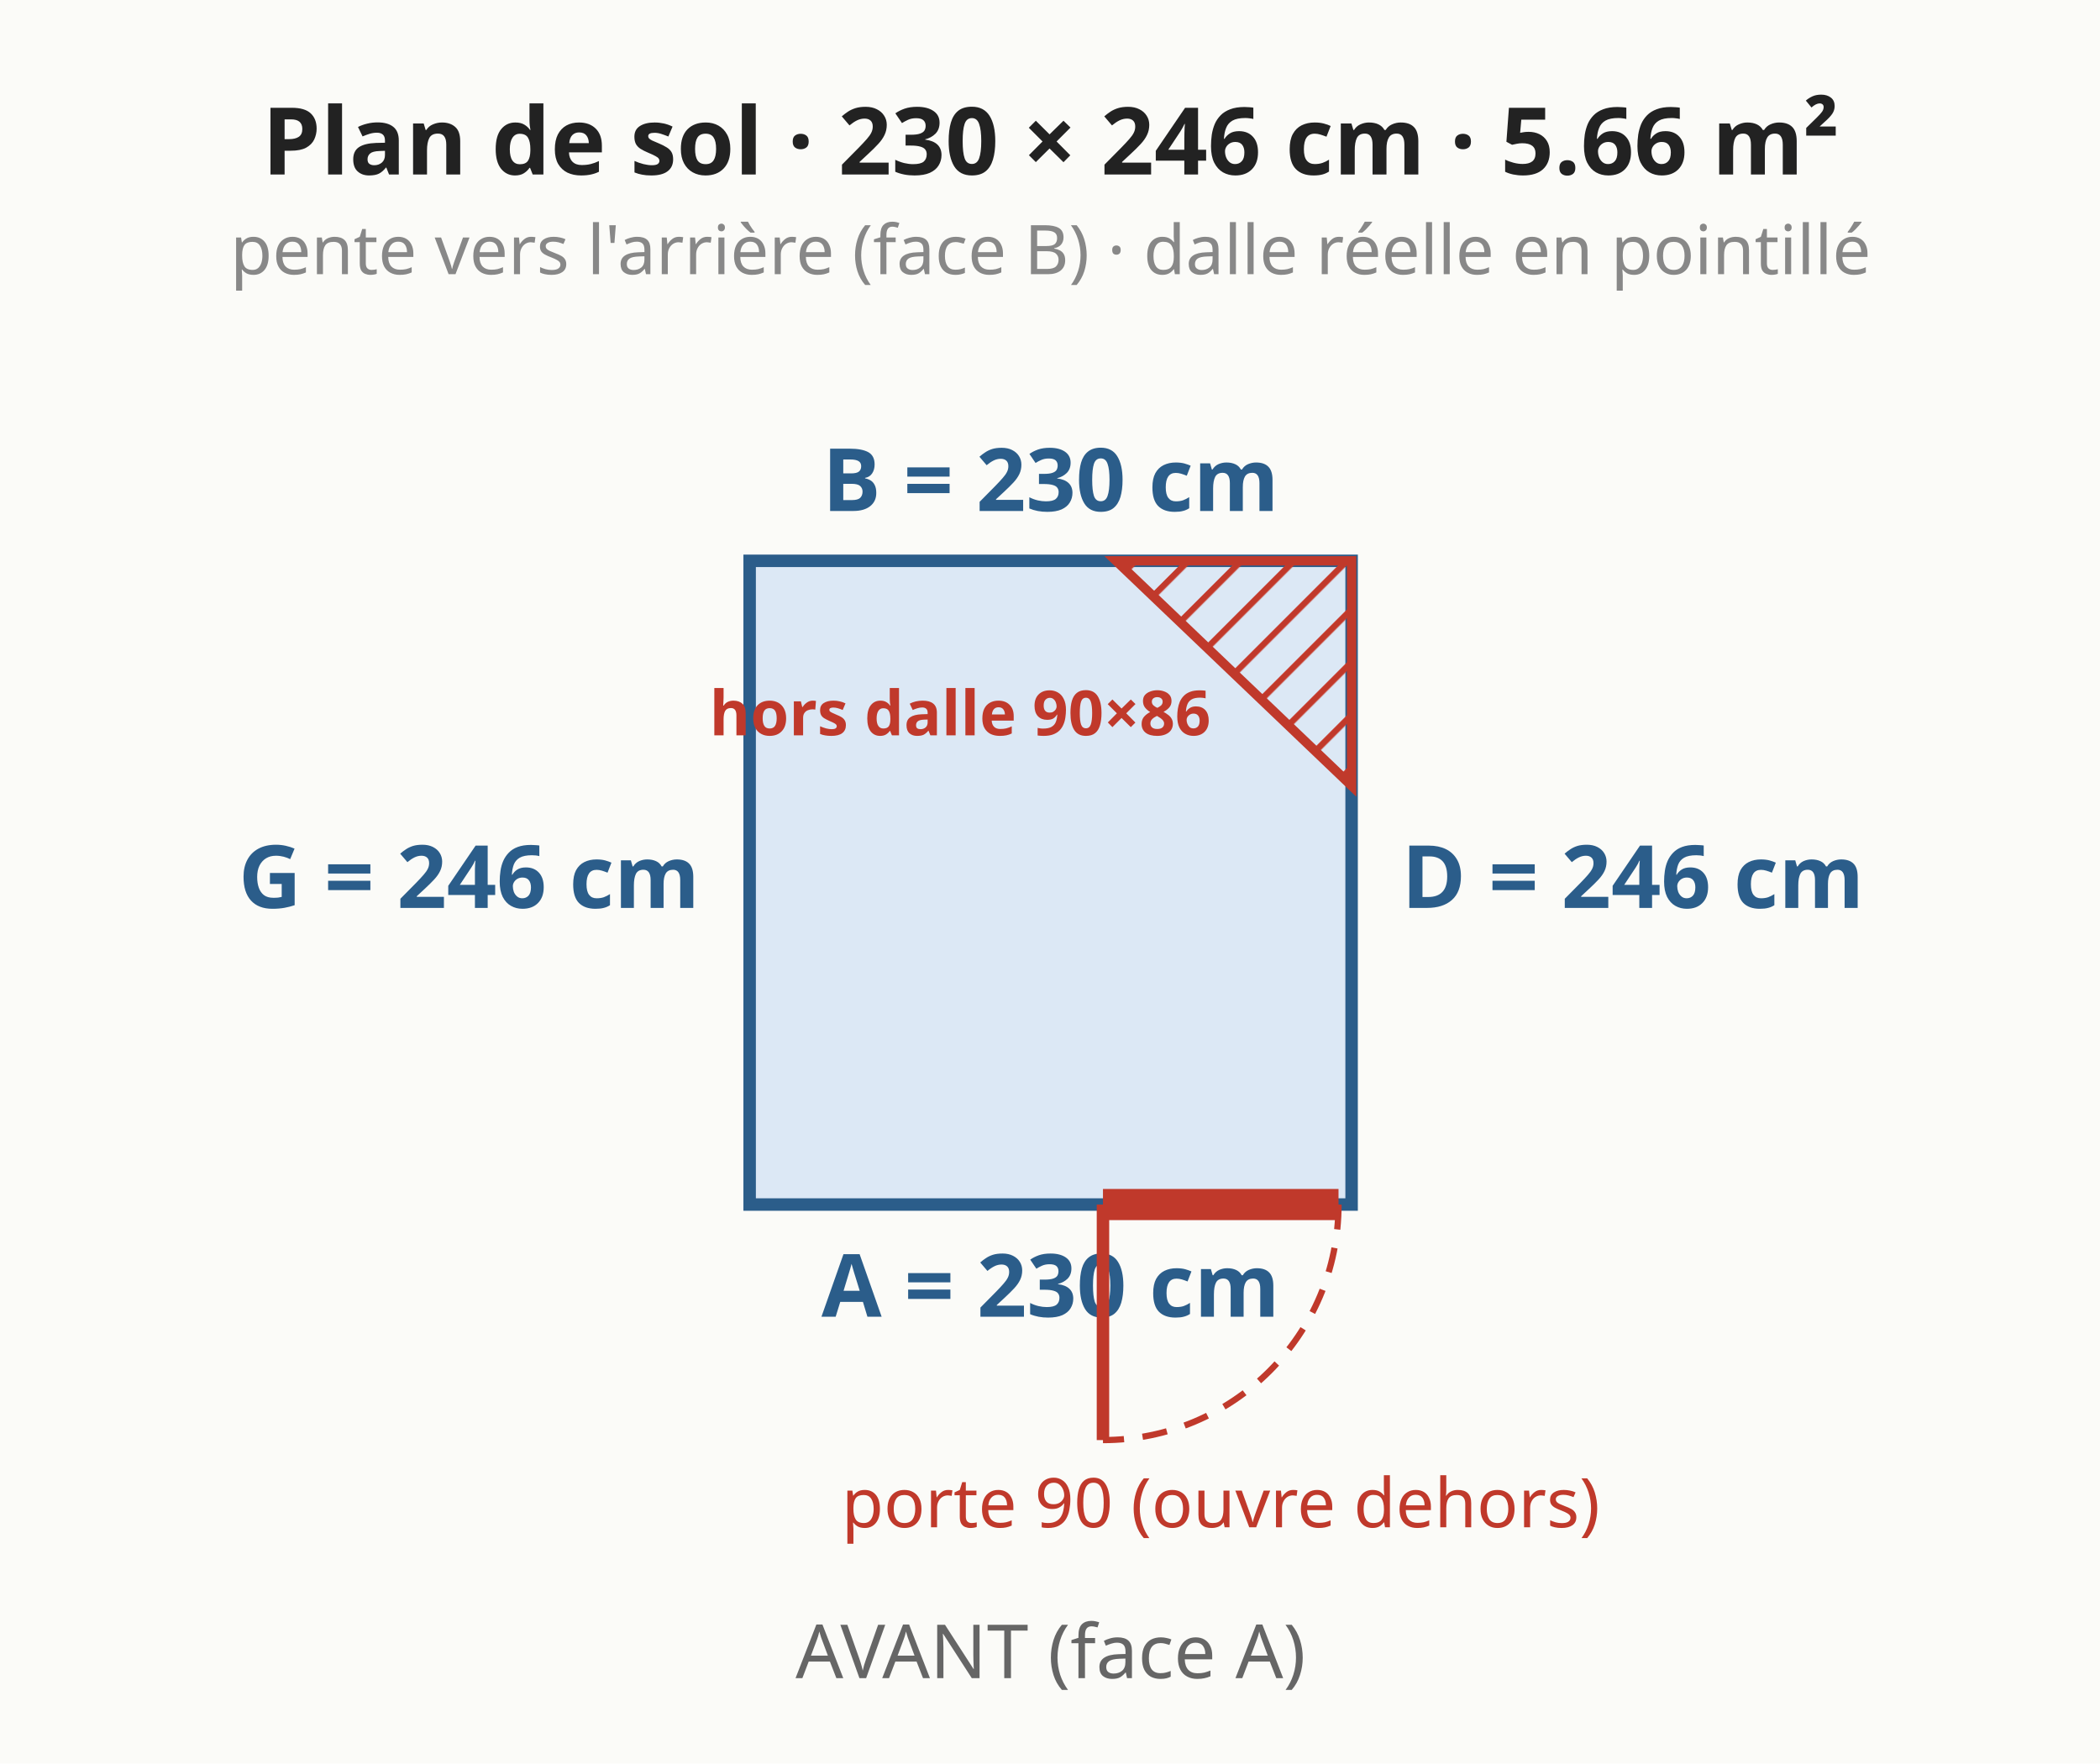
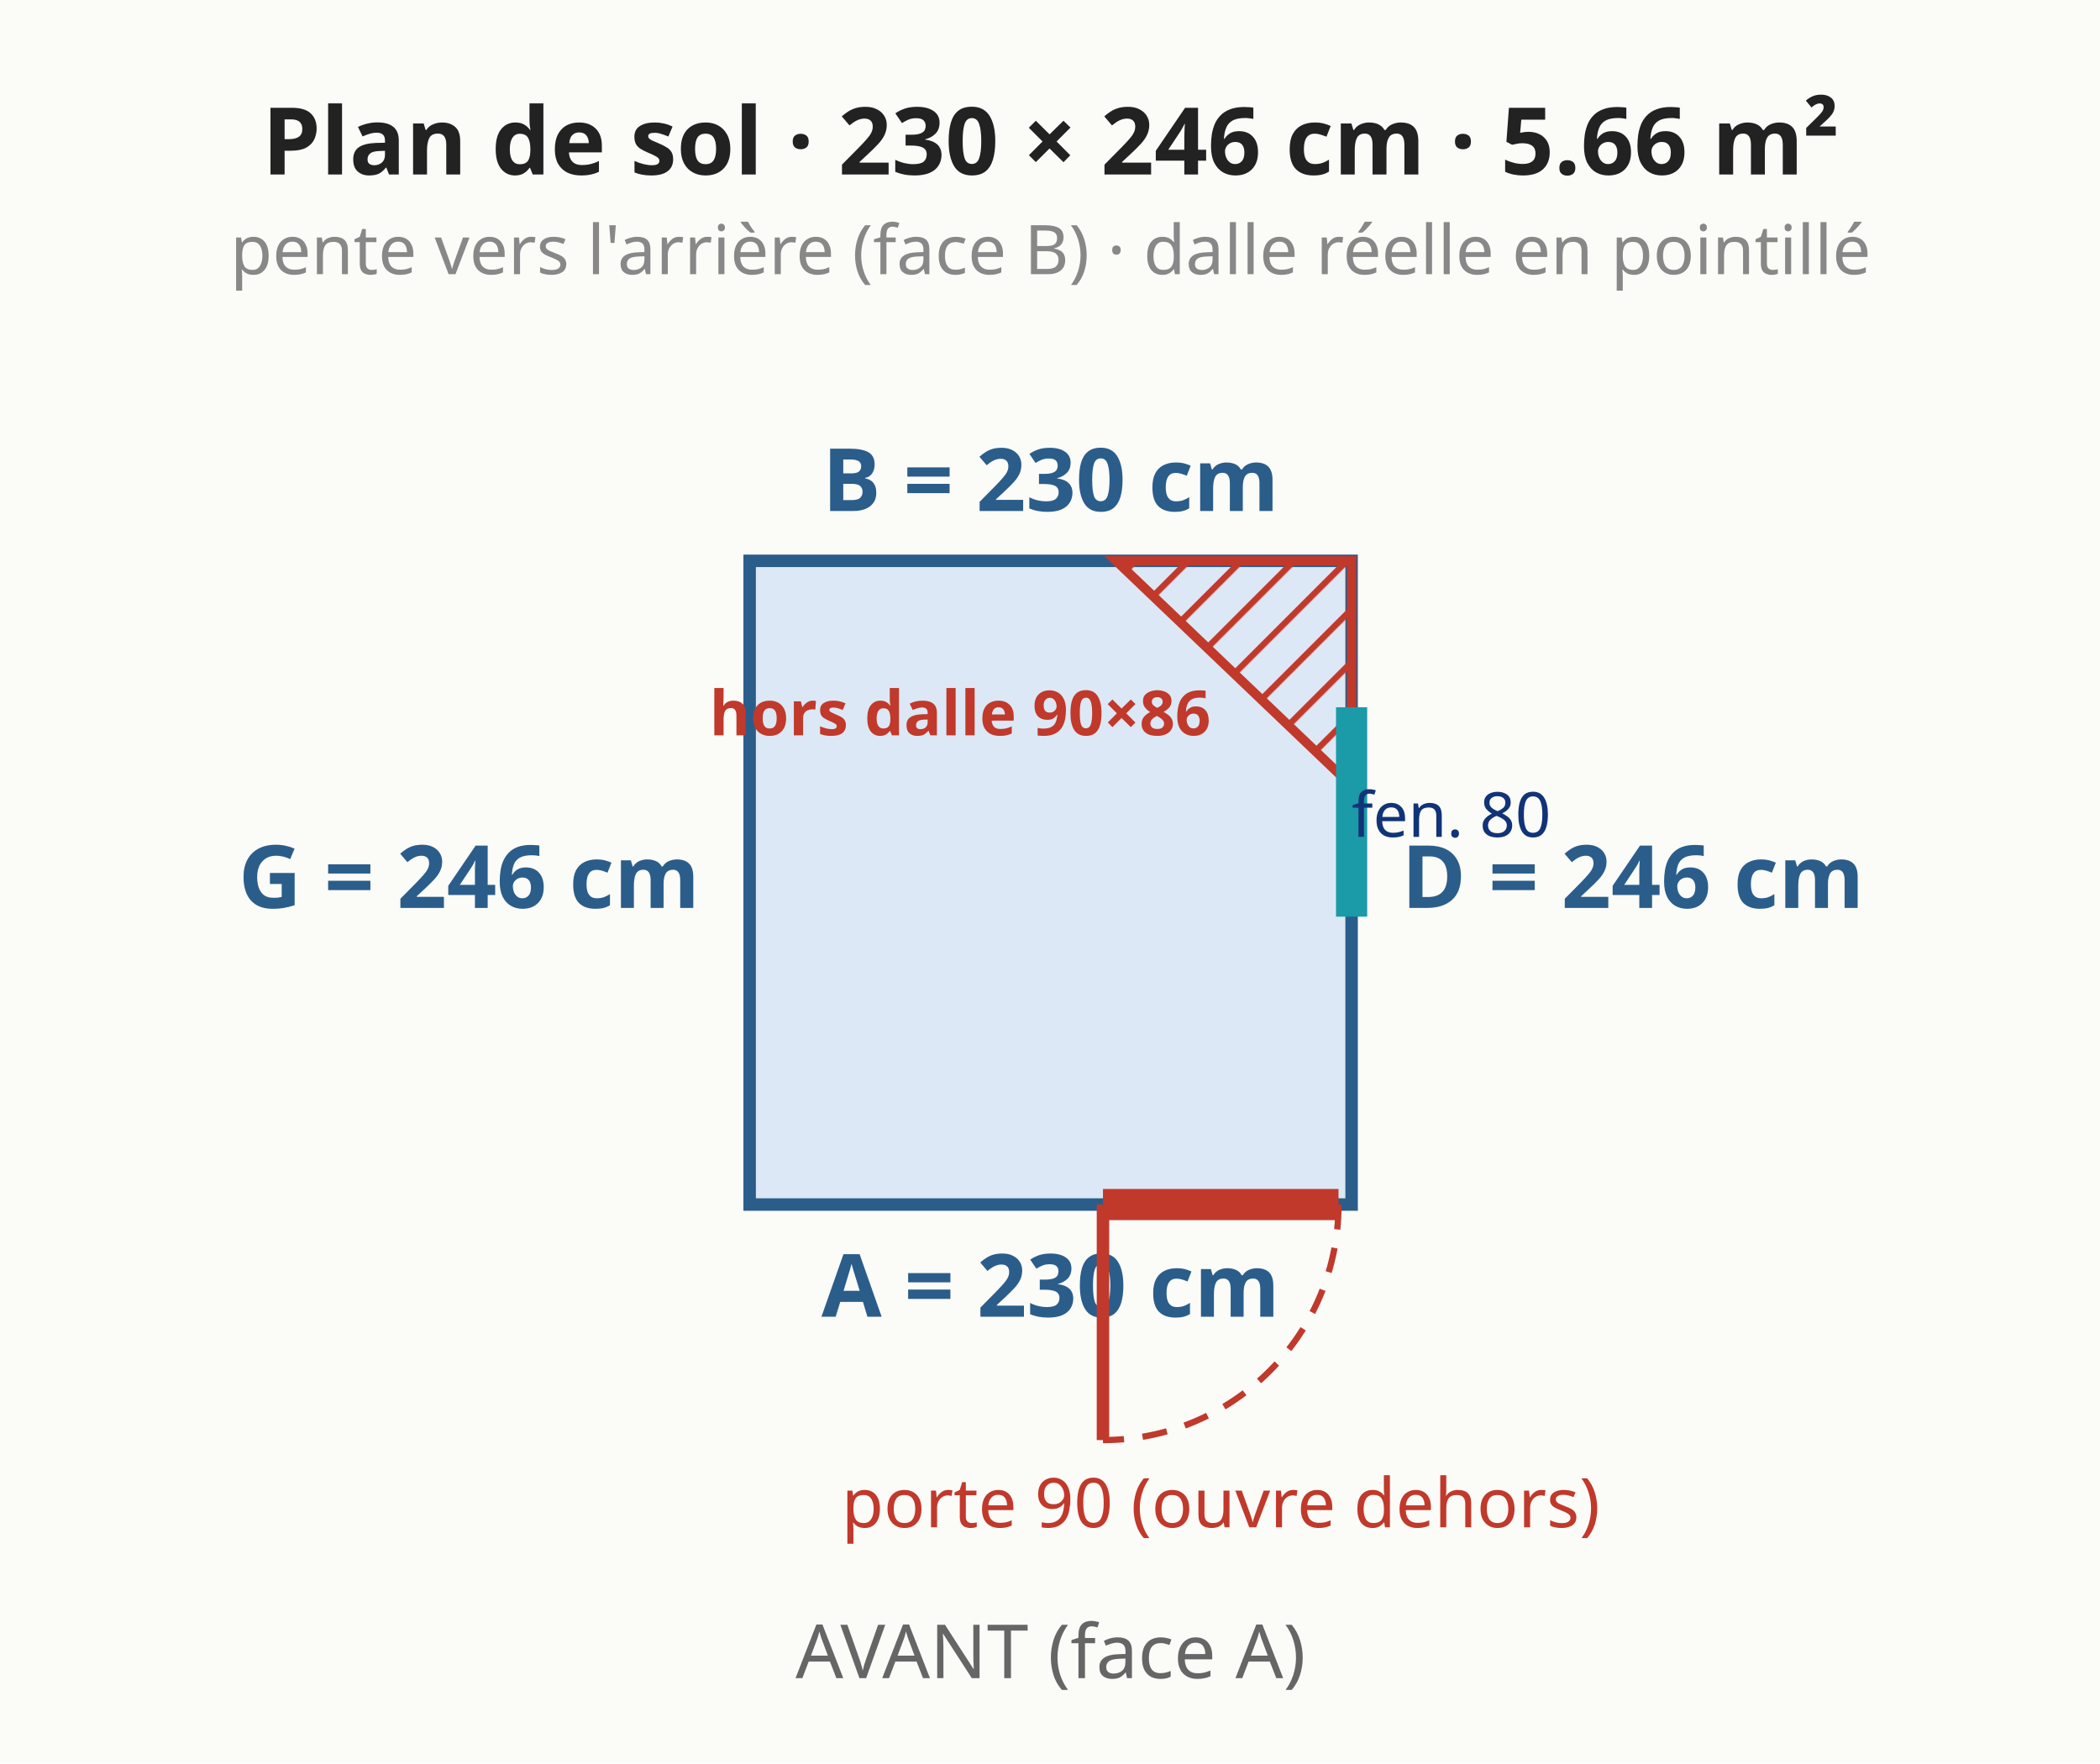
<svg xmlns="http://www.w3.org/2000/svg" viewBox="0 0 337 283" font-family="system-ui,sans-serif" font-size="13">
  <rect width="337" height="283" fill="#fbfbf8" />
  <polygon points="120.3,193.3 216.9,193.3 216.9,126.1 179.1,90.0 120.3,90.0" fill="#eeeae0" stroke="#a89f8a" stroke-width="1.5" stroke-dasharray="6 4" />
  <polygon points="120.3,193.3 216.9,193.3 216.9,90.0 120.3,90.0" fill="#dce8f5" stroke="#2b5d8a" stroke-width="2" />
  <defs>
    <pattern id="hach" width="6" height="6" patternUnits="userSpaceOnUse" patternTransform="rotate(45)">
      <line x1="0" y1="0" x2="0" y2="6" stroke="#c0392b" stroke-width="2" />
    </pattern>
  </defs>
  <polygon points="216.9,90.0 179.1,90.0 216.9,126.1" fill="url(#hach)" stroke="#c0392b" stroke-width="1.5" />
  <text x="194.3" y="118.0" text-anchor="end" fill="#c0392b" font-size="10" font-weight="bold">hors dalle 90×86</text>
  <text x="168.6" y="211.3" text-anchor="middle" fill="#2b5d8a" font-size="14" font-weight="bold">A = 230 cm</text>
  <text x="224.9" y="145.7" text-anchor="start" fill="#2b5d8a" font-size="14" font-weight="bold">D = 246 cm</text>
  <text x="168.6" y="82.0" text-anchor="middle" fill="#2b5d8a" font-size="14" font-weight="bold">B = 230 cm</text>
  <text x="112.3" y="145.7" text-anchor="end" fill="#2b5d8a" font-size="14" font-weight="bold">G = 246 cm</text>
  <line x1="177.0" y1="193.3" x2="214.8" y2="193.3" stroke="#c0392b" stroke-width="5" />
  <line x1="177.0" y1="193.3" x2="177.0" y2="231.1" stroke="#c0392b" stroke-width="2" />
  <path d="M 214.8 193.3 A 37.8 37.8 0 0 1 177.0 231.1" fill="none" stroke="#c0392b" stroke-width="1" stroke-dasharray="4 3" />
  <text x="195.9" y="245.1" text-anchor="middle" fill="#c0392b" font-size="11" font-weight="normal">porte 90 (ouvre dehors)</text>
+   <line x1="216.9" y1="147.1" x2="216.9" y2="113.5" stroke="#1b9aa8" stroke-width="5" />
+   <text x="232.9" y="134.3" text-anchor="middle" fill="#137" font-size="10" font-weight="normal">fen. 80</text>
  <text x="168.6" y="28.0" text-anchor="middle" fill="#222" font-size="15" font-weight="bold">Plan de sol · 230 × 246 cm · 5.66 m²</text>
  <text x="168.6" y="44.0" text-anchor="middle" fill="#888" font-size="11" font-weight="normal">pente vers l'arrière (face B) · dalle réelle en pointillé</text>
  <text x="168.6" y="269.3" text-anchor="middle" fill="#666" font-size="12" font-weight="normal">AVANT (face A)</text>
</svg>
